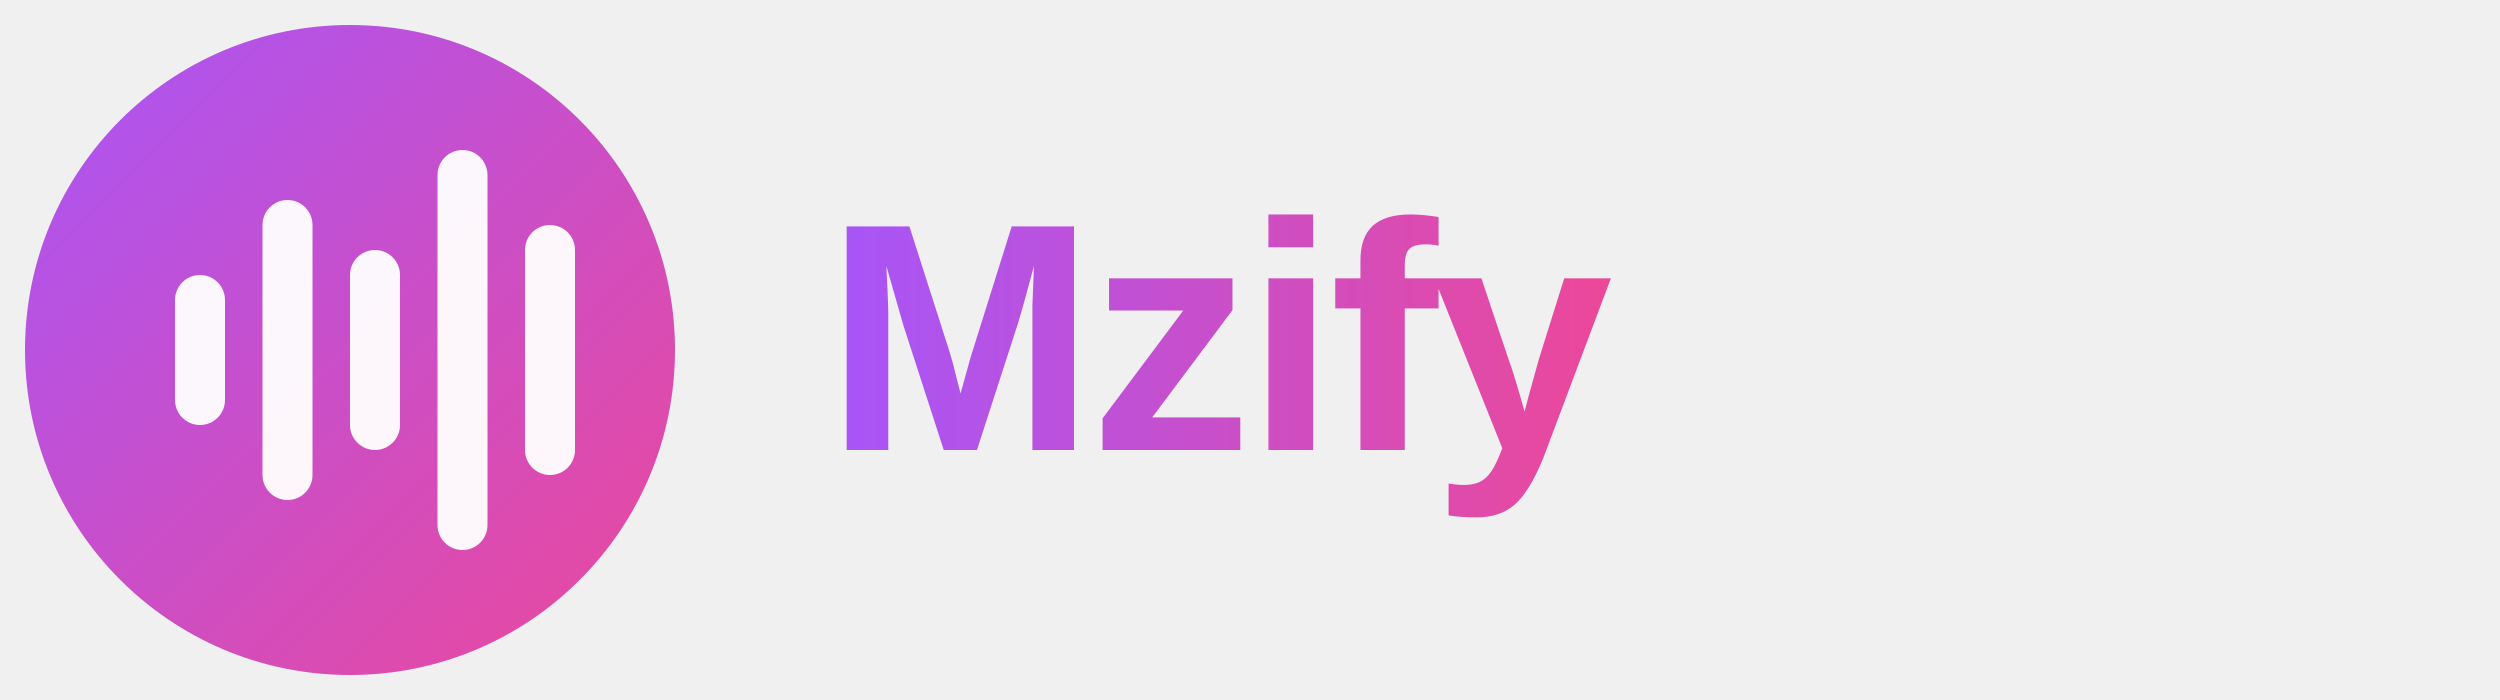
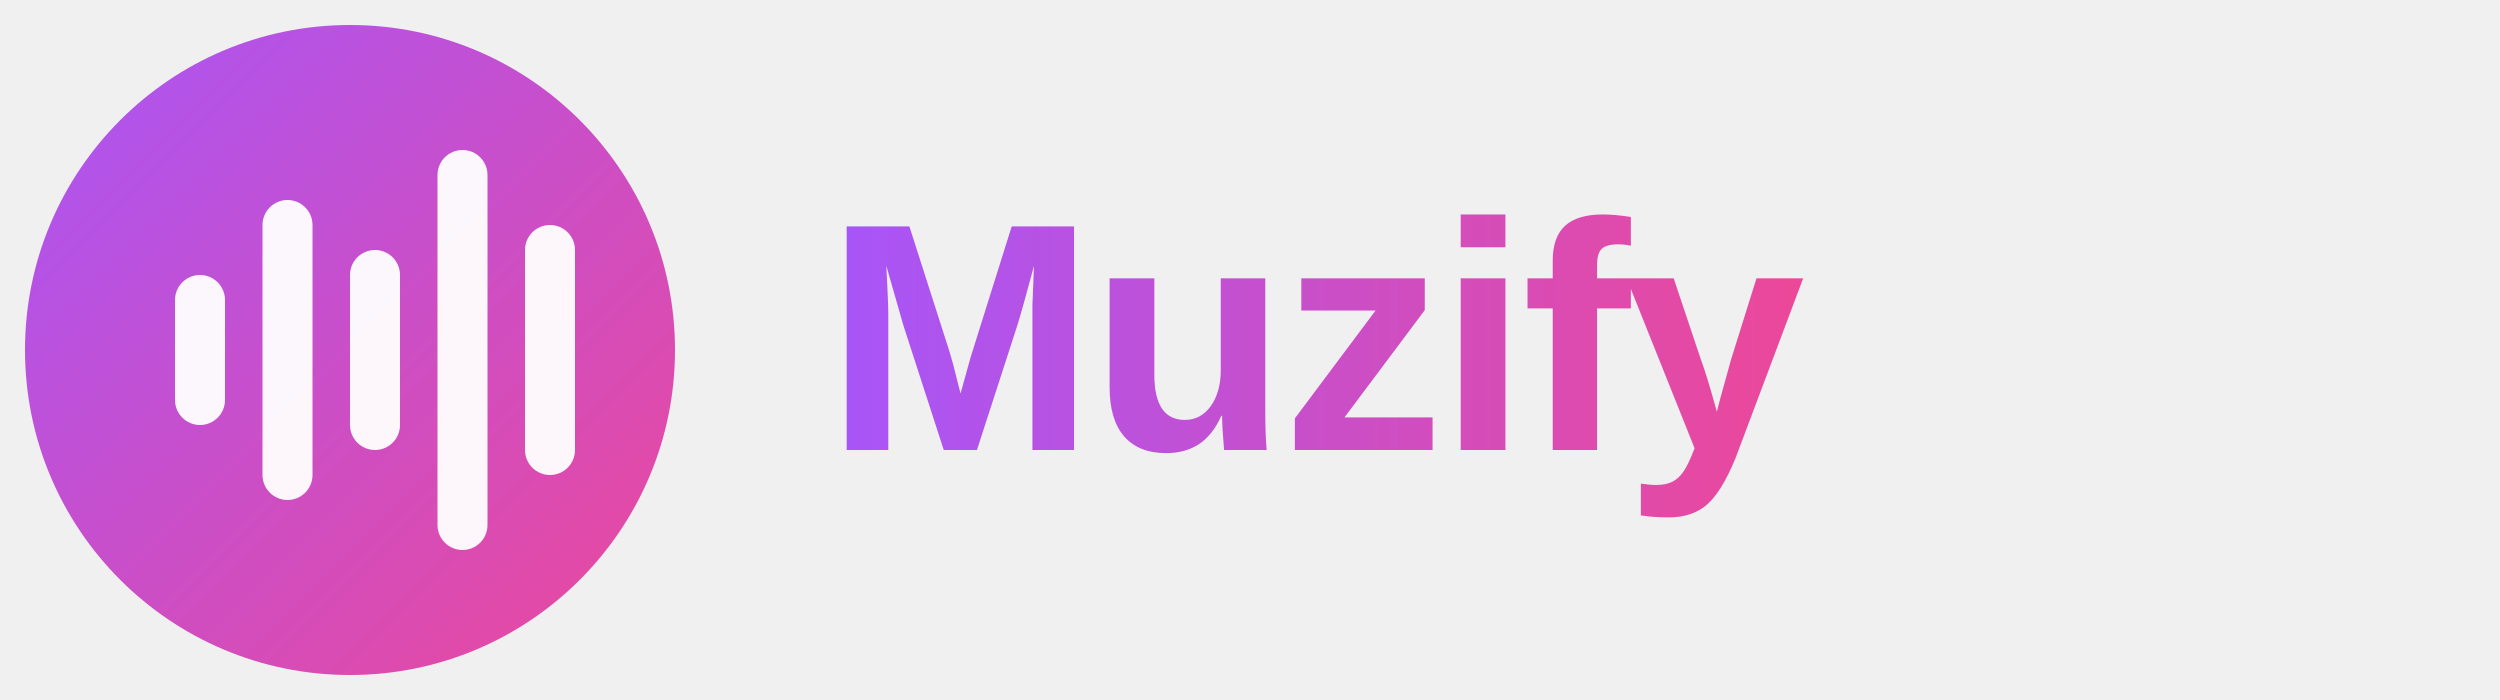
- <svg xmlns="http://www.w3.org/2000/svg" viewBox="0 0 200 56" width="200" height="56" role="img" aria-label="Mzify">
+ <svg xmlns="http://www.w3.org/2000/svg" viewBox="0 0 200 56" width="200" height="56" role="img" aria-label="Muzify">
  <defs>
    <linearGradient id="grad" x1="0%" y1="0%" x2="100%" y2="100%">
      <stop offset="0%" style="stop-color:#A855F7" />
      <stop offset="100%" style="stop-color:#EC4899" />
    </linearGradient>
    <linearGradient id="textGrad" x1="0%" y1="0%" x2="100%" y2="0%">
      <stop offset="0%" style="stop-color:#A855F7" />
      <stop offset="100%" style="stop-color:#EC4899" />
    </linearGradient>
  </defs>
  <circle cx="28" cy="28" r="26" fill="url(#grad)" />
  <rect x="14" y="22" width="4" height="12" rx="2" fill="white" opacity="0.95" />
  <rect x="21" y="16" width="4" height="24" rx="2" fill="white" opacity="0.95" />
  <rect x="28" y="20" width="4" height="16" rx="2" fill="white" opacity="0.95" />
  <rect x="35" y="12" width="4" height="32" rx="2" fill="white" opacity="0.95" />
  <rect x="42" y="18" width="4" height="20" rx="2" fill="white" opacity="0.95" />
-   <text x="66" y="36" font-family="'Helvetica Neue', Arial, sans-serif" font-weight="800" font-size="26" letter-spacing="-0.5" fill="url(#textGrad)">Mzify</text>
+   <text x="66" y="36" font-family="'Helvetica Neue', Arial, sans-serif" font-weight="800" font-size="26" letter-spacing="-0.5" fill="url(#textGrad)">Muzify</text>
</svg>
